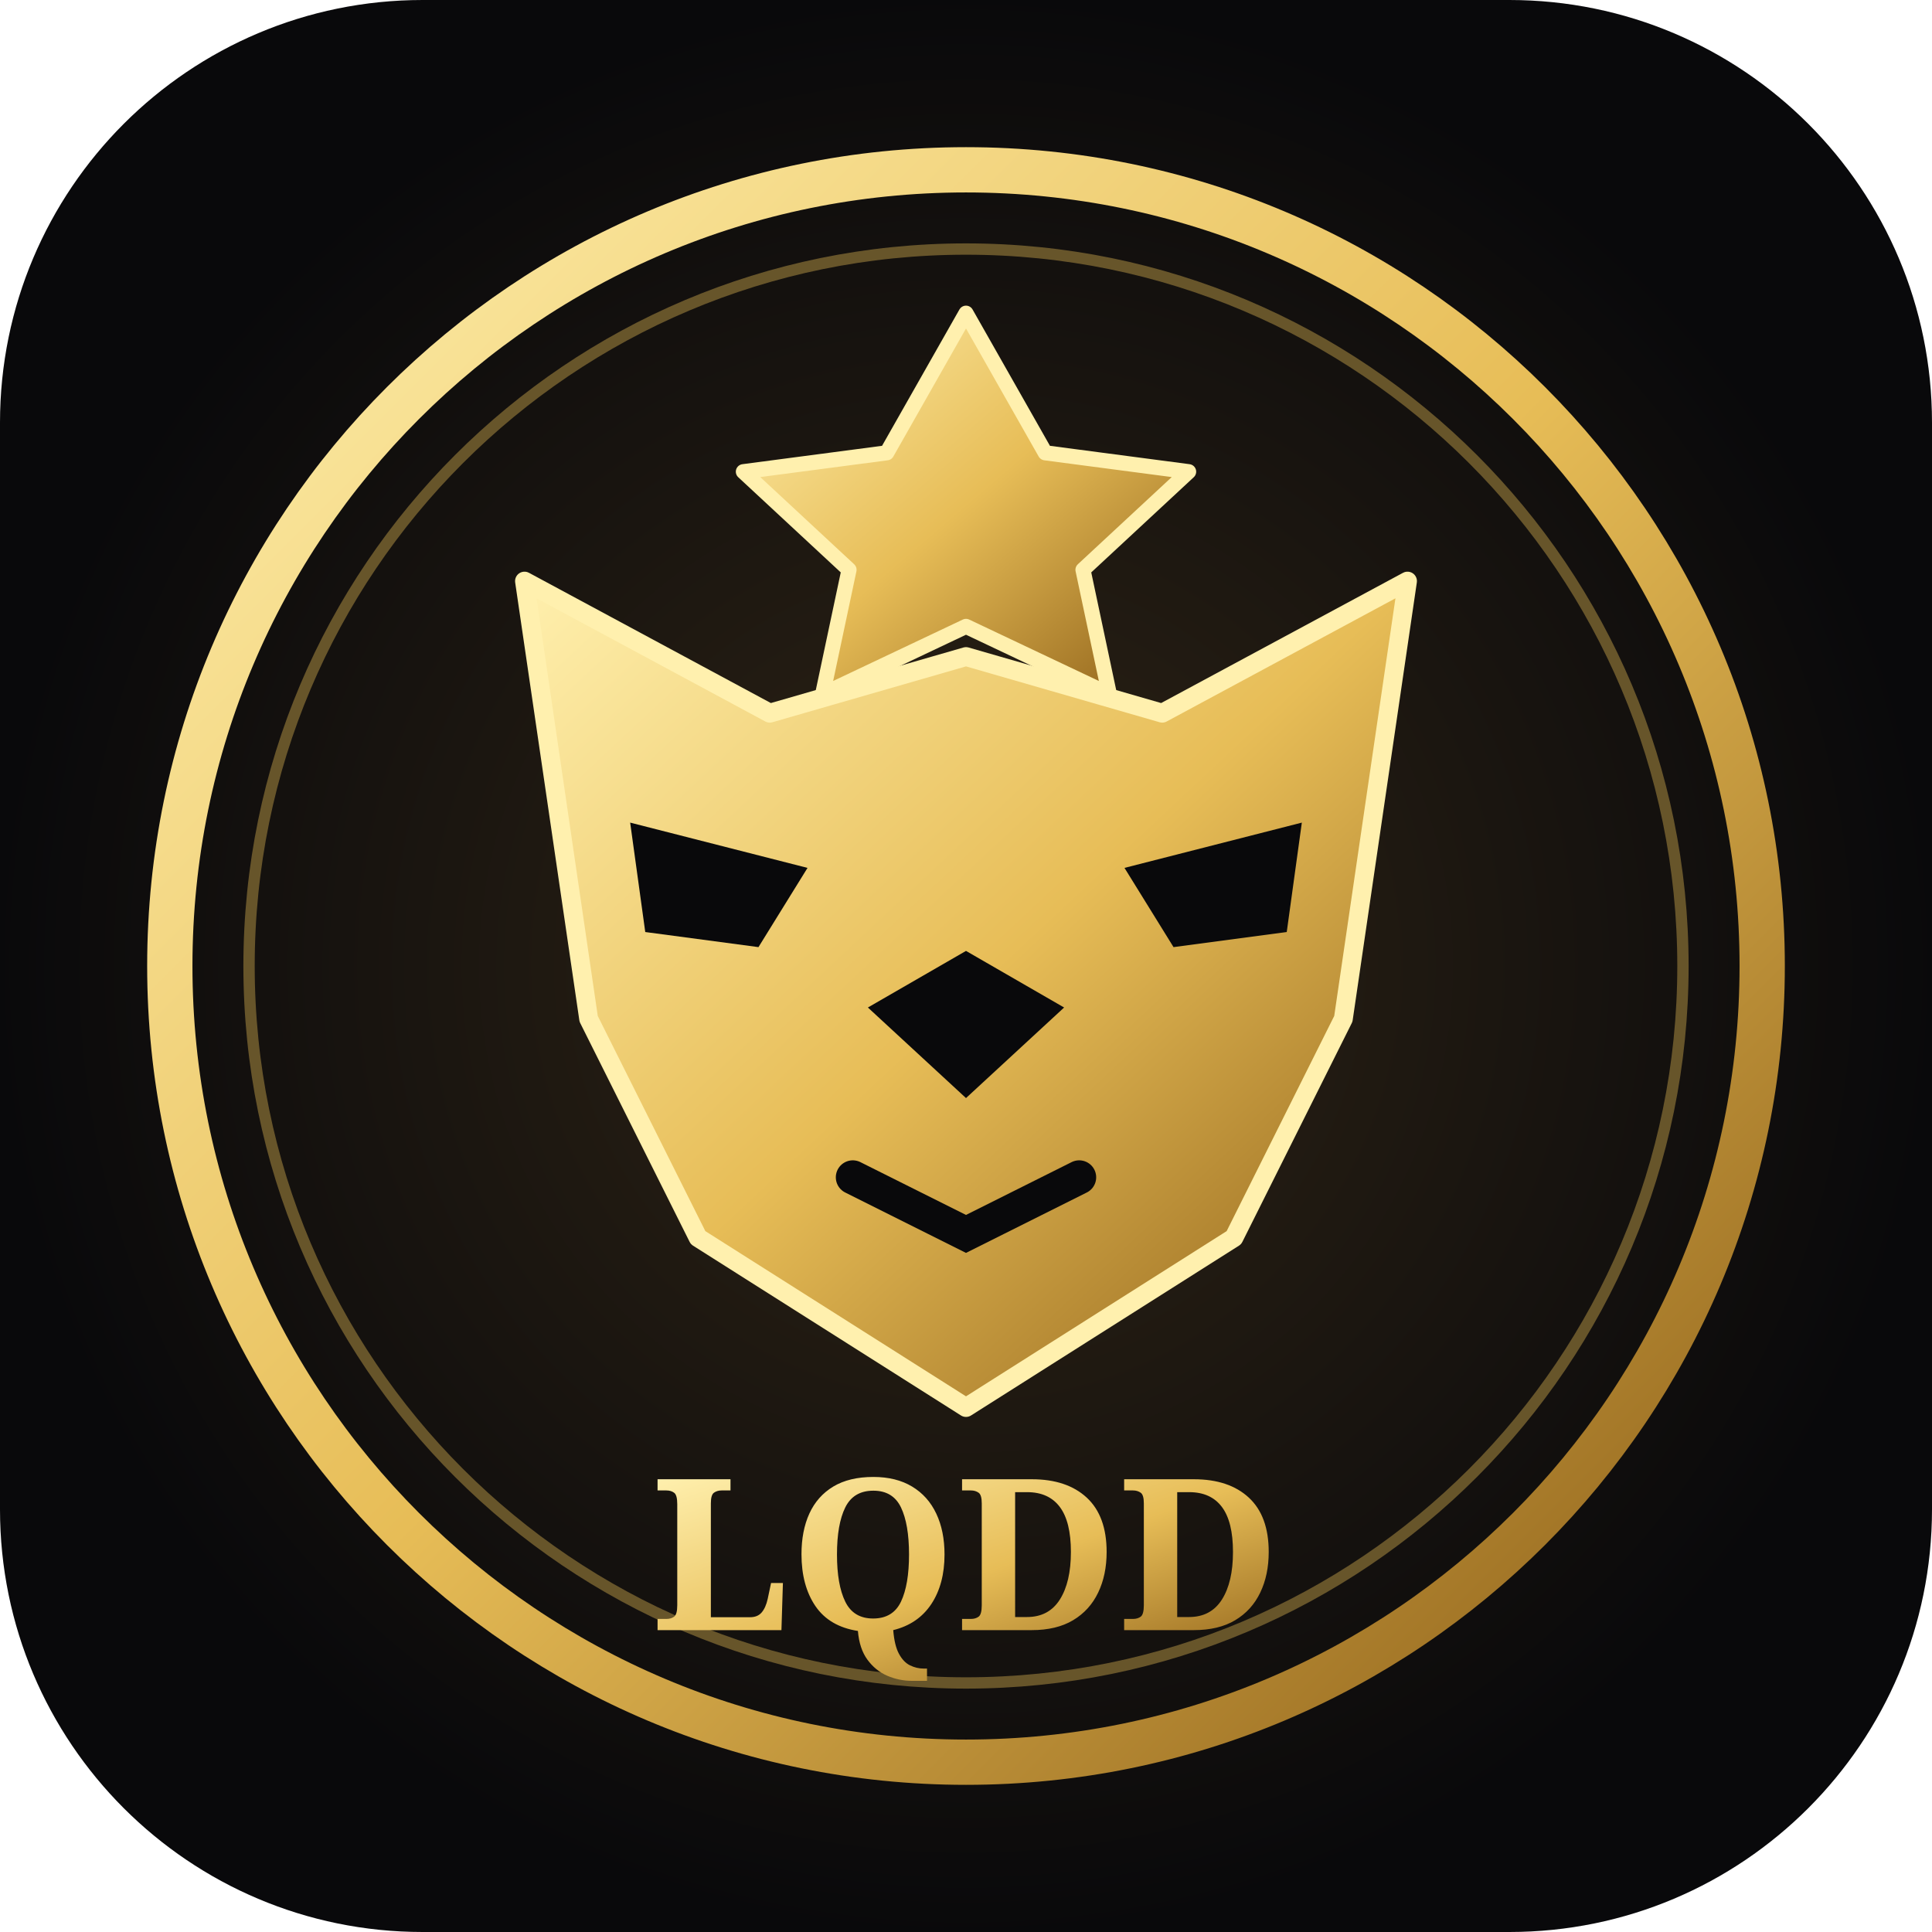
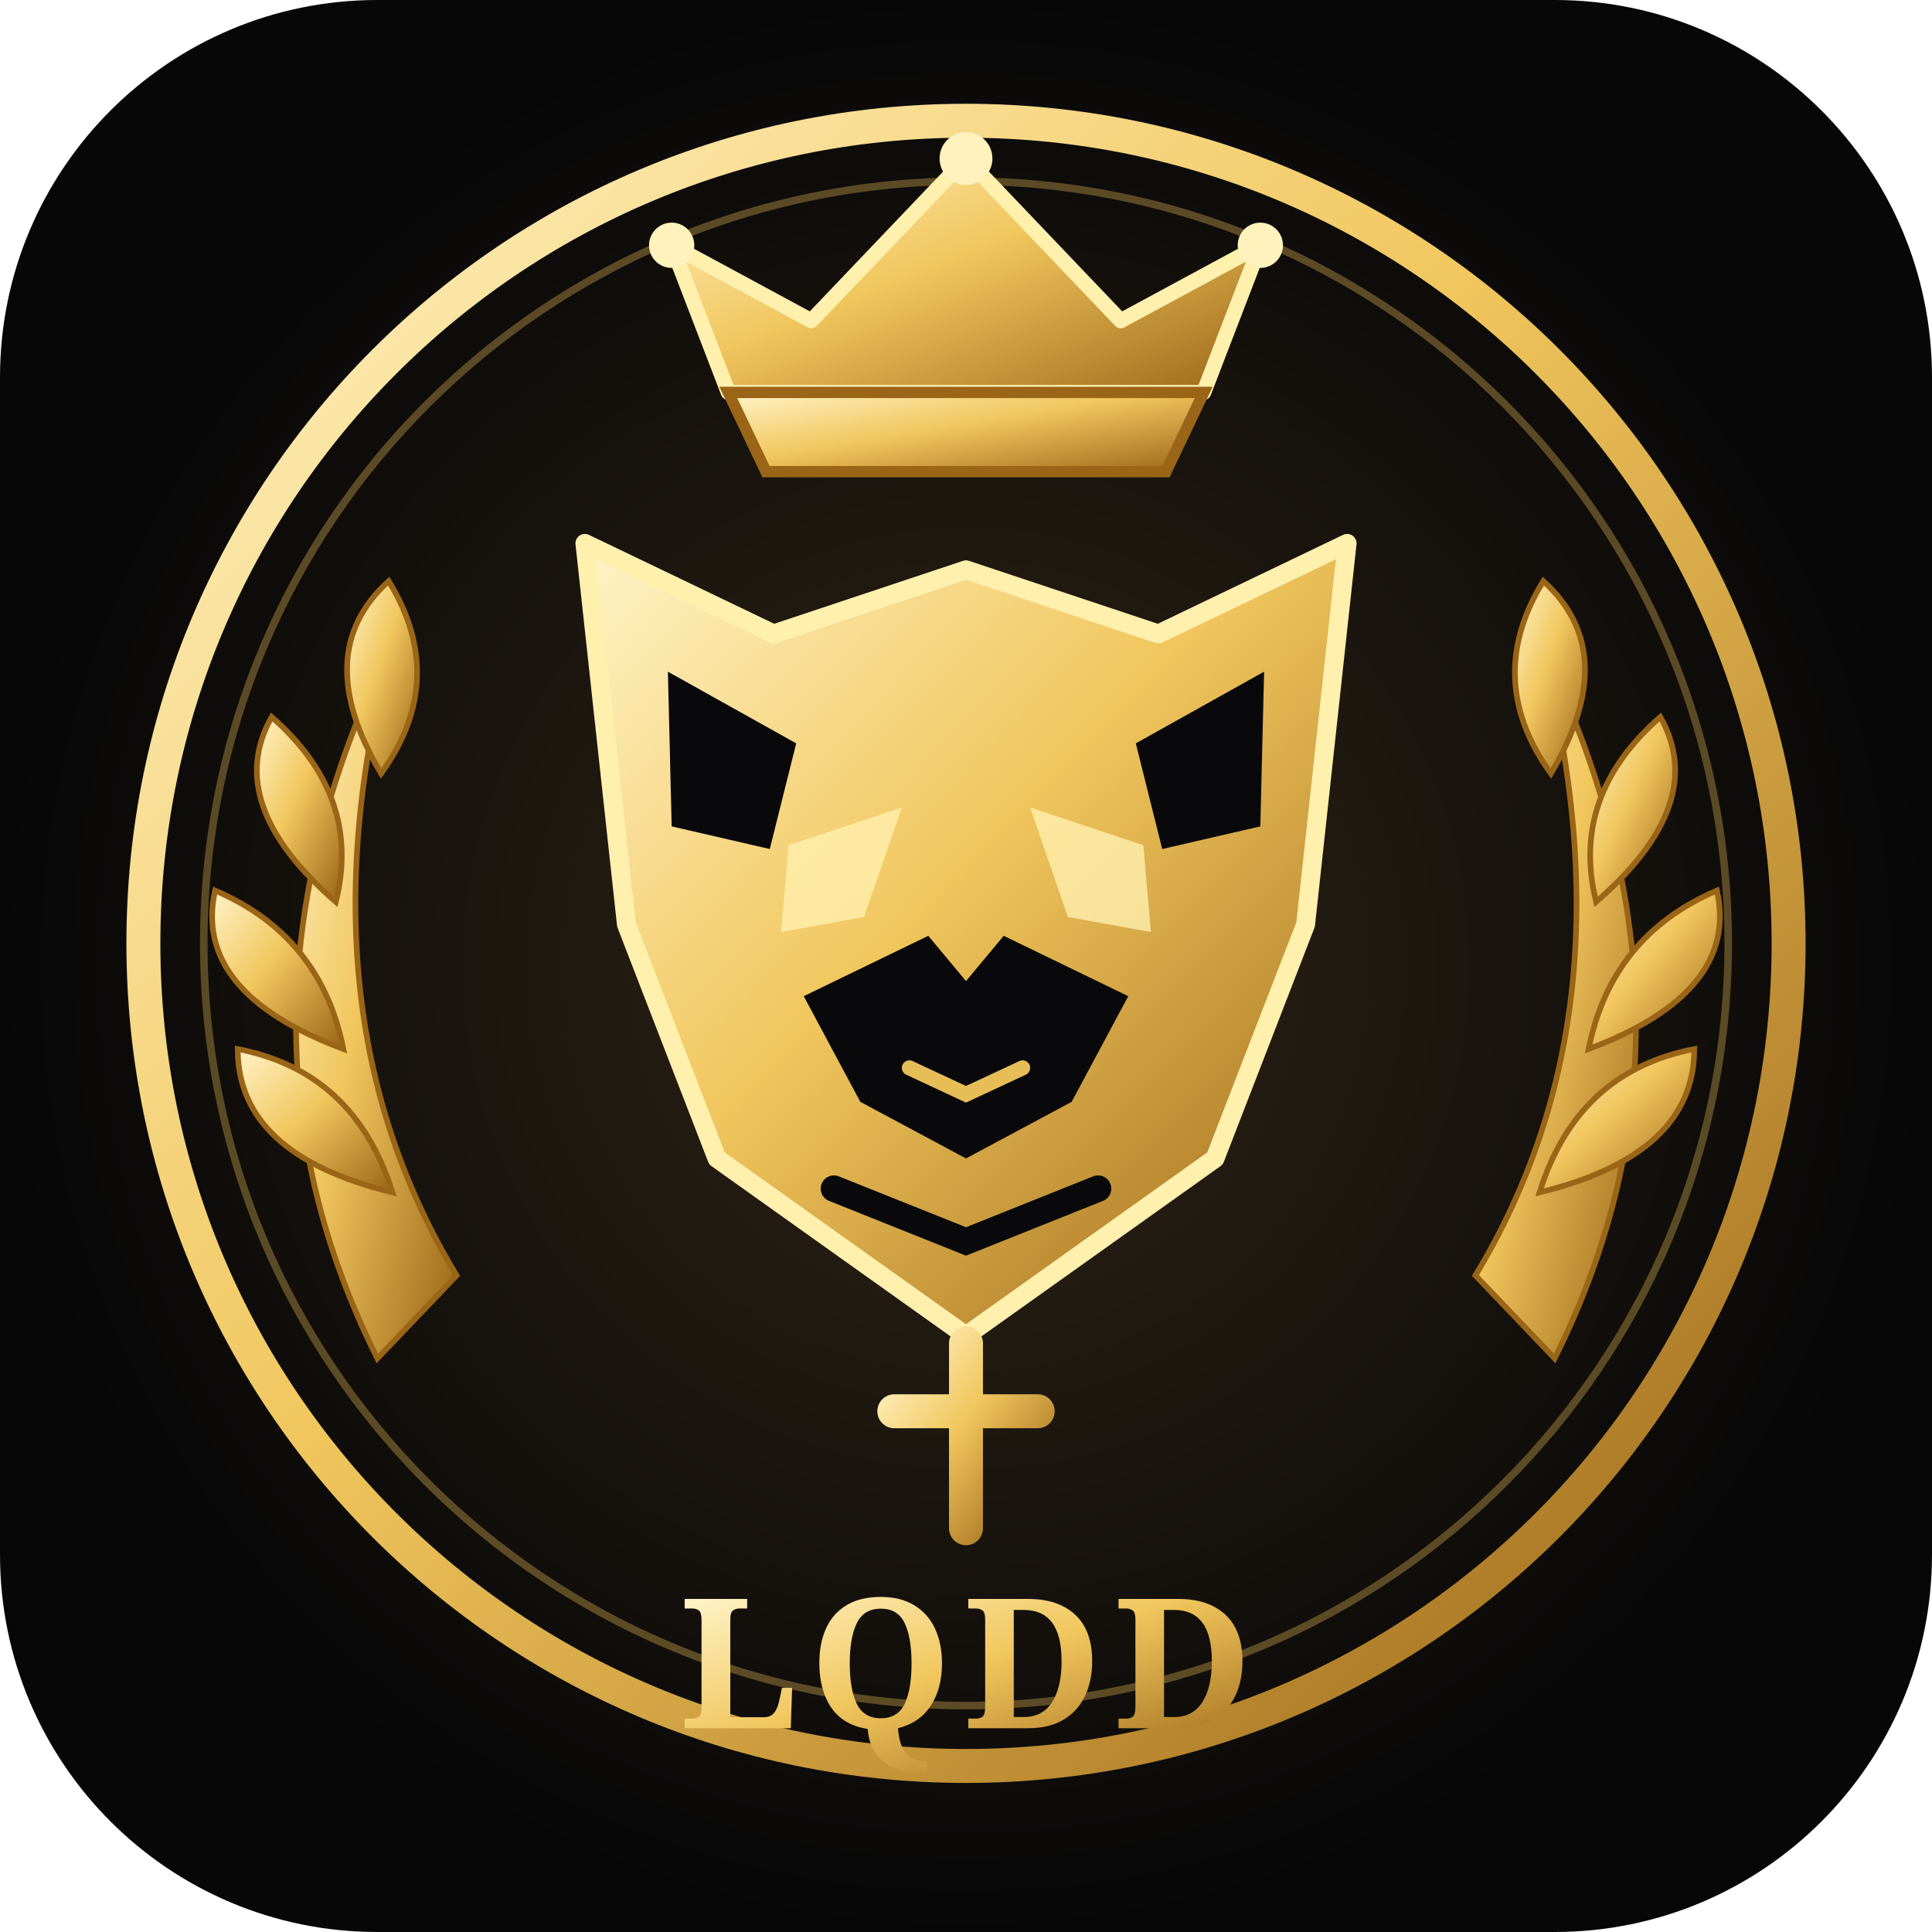
<svg xmlns="http://www.w3.org/2000/svg" viewBox="0 0 512 512">
  <defs>
-     <linearGradient id="g" x1="0" y1="0" x2="1" y2="1">
-       <stop stop-color="#fff0ae" />
-       <stop offset=".5" stop-color="#e7bd57" />
-       <stop offset="1" stop-color="#8b5d16" />
+     <linearGradient id="gold" x1="0" y1="0" x2="1" y2="1">
+       <stop stop-color="#fff4c8" />
+       <stop offset=".45" stop-color="#f1c65d" />
+       <stop offset="1" stop-color="#9a6517" />
    </linearGradient>
-     <radialGradient id="b">
+     <radialGradient id="bg">
      <stop stop-color="#302516" />
-       <stop offset="1" stop-color="#09090b" />
+       <stop offset="1" stop-color="#070708" />
    </radialGradient>
  </defs>
-   <rect width="512" height="512" rx="112" fill="url(#b)" />
-   <circle cx="256" cy="256" r="211" fill="none" stroke="url(#g)" stroke-width="12" />
-   <circle cx="256" cy="256" r="190" fill="none" stroke="#e7bd57" stroke-opacity=".4" stroke-width="3" />
-   <path d="M139 154 204 189 256 174 308 189 373 154 356 270 327 328 256 373 185 328 156 270Z" fill="url(#g)" stroke="#fff0ae" stroke-width="5" stroke-linejoin="round" />
-   <path d="M167 218 214 230 201 251 171 247ZM345 218 298 230 311 251 341 247Z" fill="#09090b" />
-   <path d="M230 267 256 252 282 267 256 291Z" fill="#09090b" />
-   <path d="M226 312 256 327 286 312" fill="none" stroke="#09090b" stroke-width="9" stroke-linecap="round" />
-   <path d="M235 120 256 83 277 120 315 125 287 151 294 184 256 166 218 184 225 151 197 125Z" fill="url(#g)" stroke="#fff0ae" stroke-width="4" stroke-linejoin="round" />
-   <text x="256" y="432" font-family="Georgia,serif" font-size="56" font-weight="bold" text-anchor="middle" fill="url(#g)">LQDD</text>
+   <rect width="512" height="512" rx="100" fill="url(#bg)" />
+   <circle cx="256" cy="250" r="218" fill="none" stroke="url(#gold)" stroke-width="9" />
+   <circle cx="256" cy="250" r="202" fill="none" stroke="#e7bd57" stroke-opacity=".35" stroke-width="2" />
+   <g fill="url(#gold)" stroke="#9a6517" stroke-width="1.5">
+     <path d="M100 360 Q55 270 104 170 Q78 267 121 338Z" />
+     <path d="M104 316 Q63 306 63 278 Q94 284 104 316Z" />
+     <path d="M91 278 Q51 263 57 236 Q85 248 91 278Z" />
+     <path d="M89 239 Q59 213 72 190 Q96 211 89 239Z" />
+     <path d="M101 205 Q82 173 103 154 Q119 180 101 205Z" />
+     <path d="M412 360 Q457 270 408 170 Q434 267 391 338Z" />
+     <path d="M408 316 Q449 306 449 278 Q418 284 408 316Z" />
+     <path d="M421 278 Q461 263 455 236 Q427 248 421 278Z" />
+     <path d="M423 239 Q453 213 440 190 Q416 211 423 239Z" />
+     <path d="M411 205 Q430 173 409 154 Q393 180 411 205Z" />
+   </g>
+   <path d="M193 104 L178 65 L215 85 L256 42 L297 85 L334 65 L319 104Z" fill="url(#gold)" stroke="#fff0ae" stroke-width="4" stroke-linejoin="round" />
+   <path d="M193 104 H319 L309 125 H203Z" fill="url(#gold)" stroke="#9a6517" stroke-width="3" />
+   <circle cx="178" cy="65" r="6" fill="#fff2bd" />
+   <circle cx="256" cy="42" r="7" fill="#fff2bd" />
+   <circle cx="334" cy="65" r="6" fill="#fff2bd" />
+   <path d="M155 144 L205 168 L256 151 L307 168 L357 144 L346 245 L322 307 L256 354 L190 307 L166 245Z" fill="url(#gold)" stroke="#fff0ae" stroke-width="5" stroke-linejoin="round" />
+   <path d="M177 178 L211 197 L204 225 L178 219Z M335 178 L301 197 L308 225 L334 219Z" fill="#09090b" />
+   <path d="M209 224 L239 214 L229 243 L207 247Z M303 224 L273 214 L283 243 L305 247Z" fill="#fff0ae" opacity=".8" />
+   <path d="M213 264 L246 248 L256 260 L266 248 L299 264 L284 292 L256 307 L228 292Z" fill="#09090b" />
+   <path d="M241 283 L256 290 L271 283" fill="none" stroke="#e7bd57" stroke-width="4" stroke-linecap="round" />
+   <path d="M221 315 L256 329 L291 315" fill="none" stroke="#09090b" stroke-width="7" stroke-linecap="round" />
+   <path d="M256 356 V405 M237 374 H275" stroke="url(#gold)" stroke-width="9" stroke-linecap="round" />
+   <text x="256" y="458" font-family="Georgia,serif" font-size="48" font-weight="bold" letter-spacing="3" text-anchor="middle" fill="url(#gold)">LQDD</text>
</svg>
